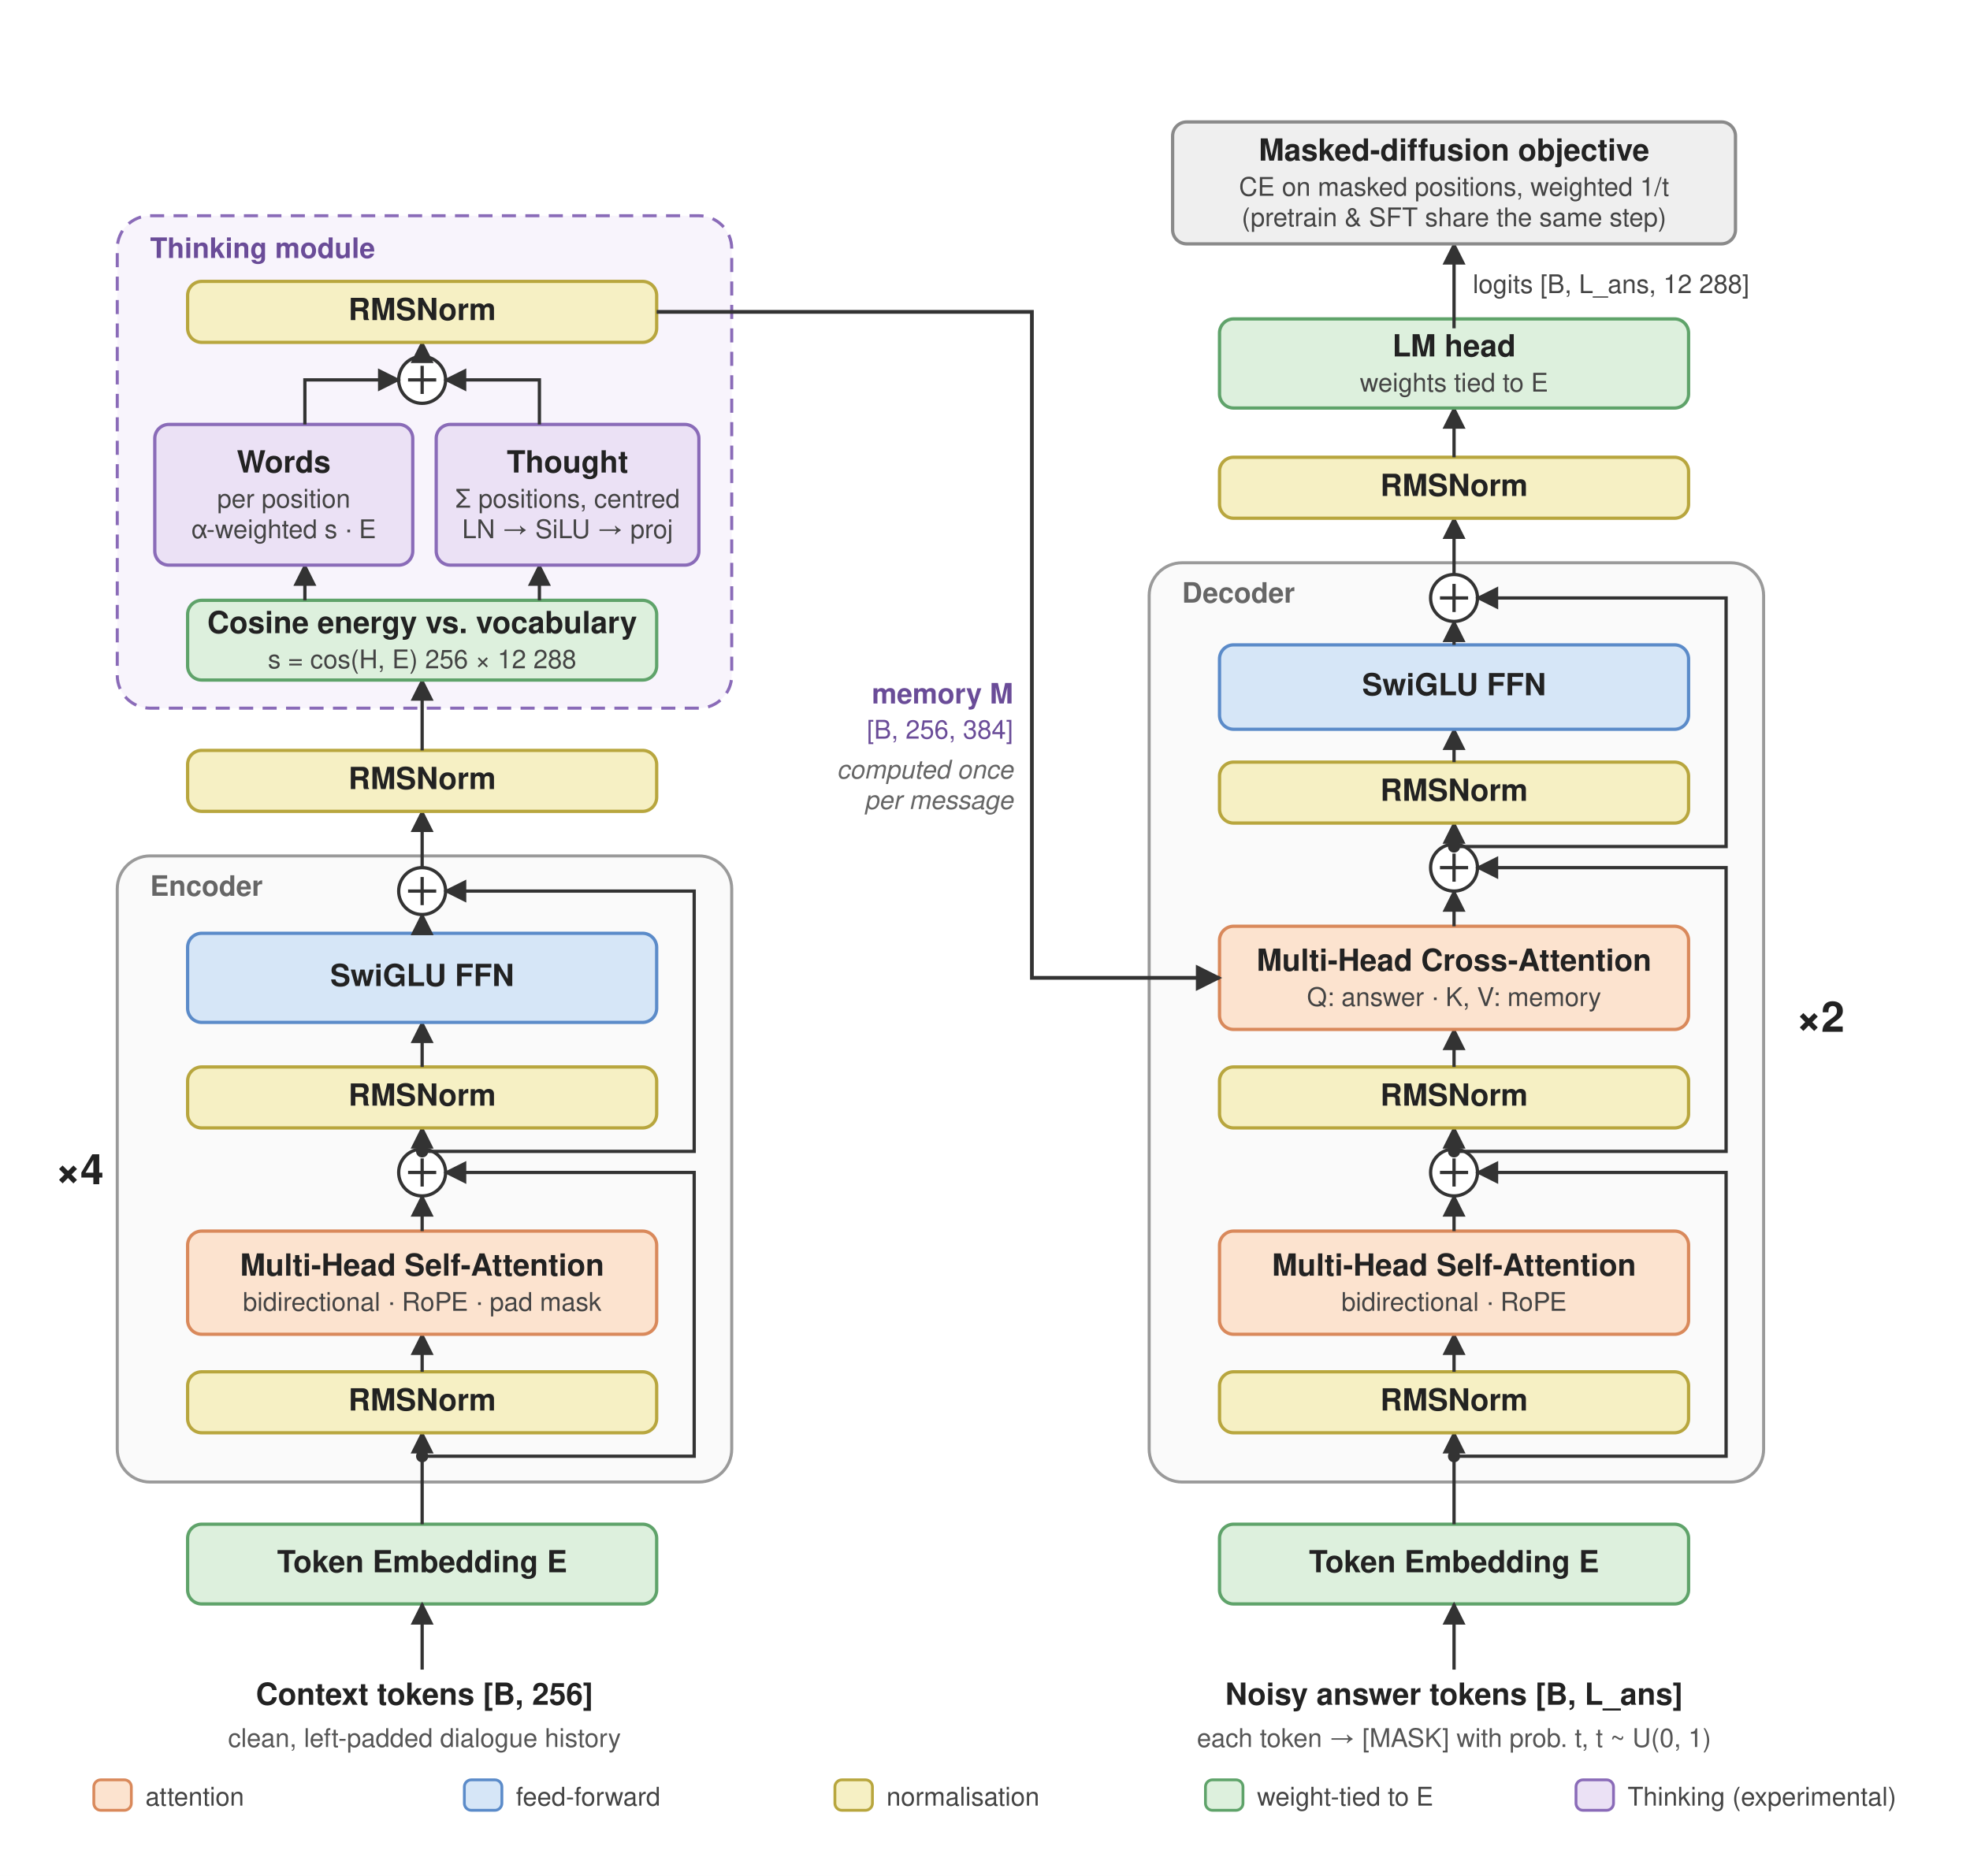
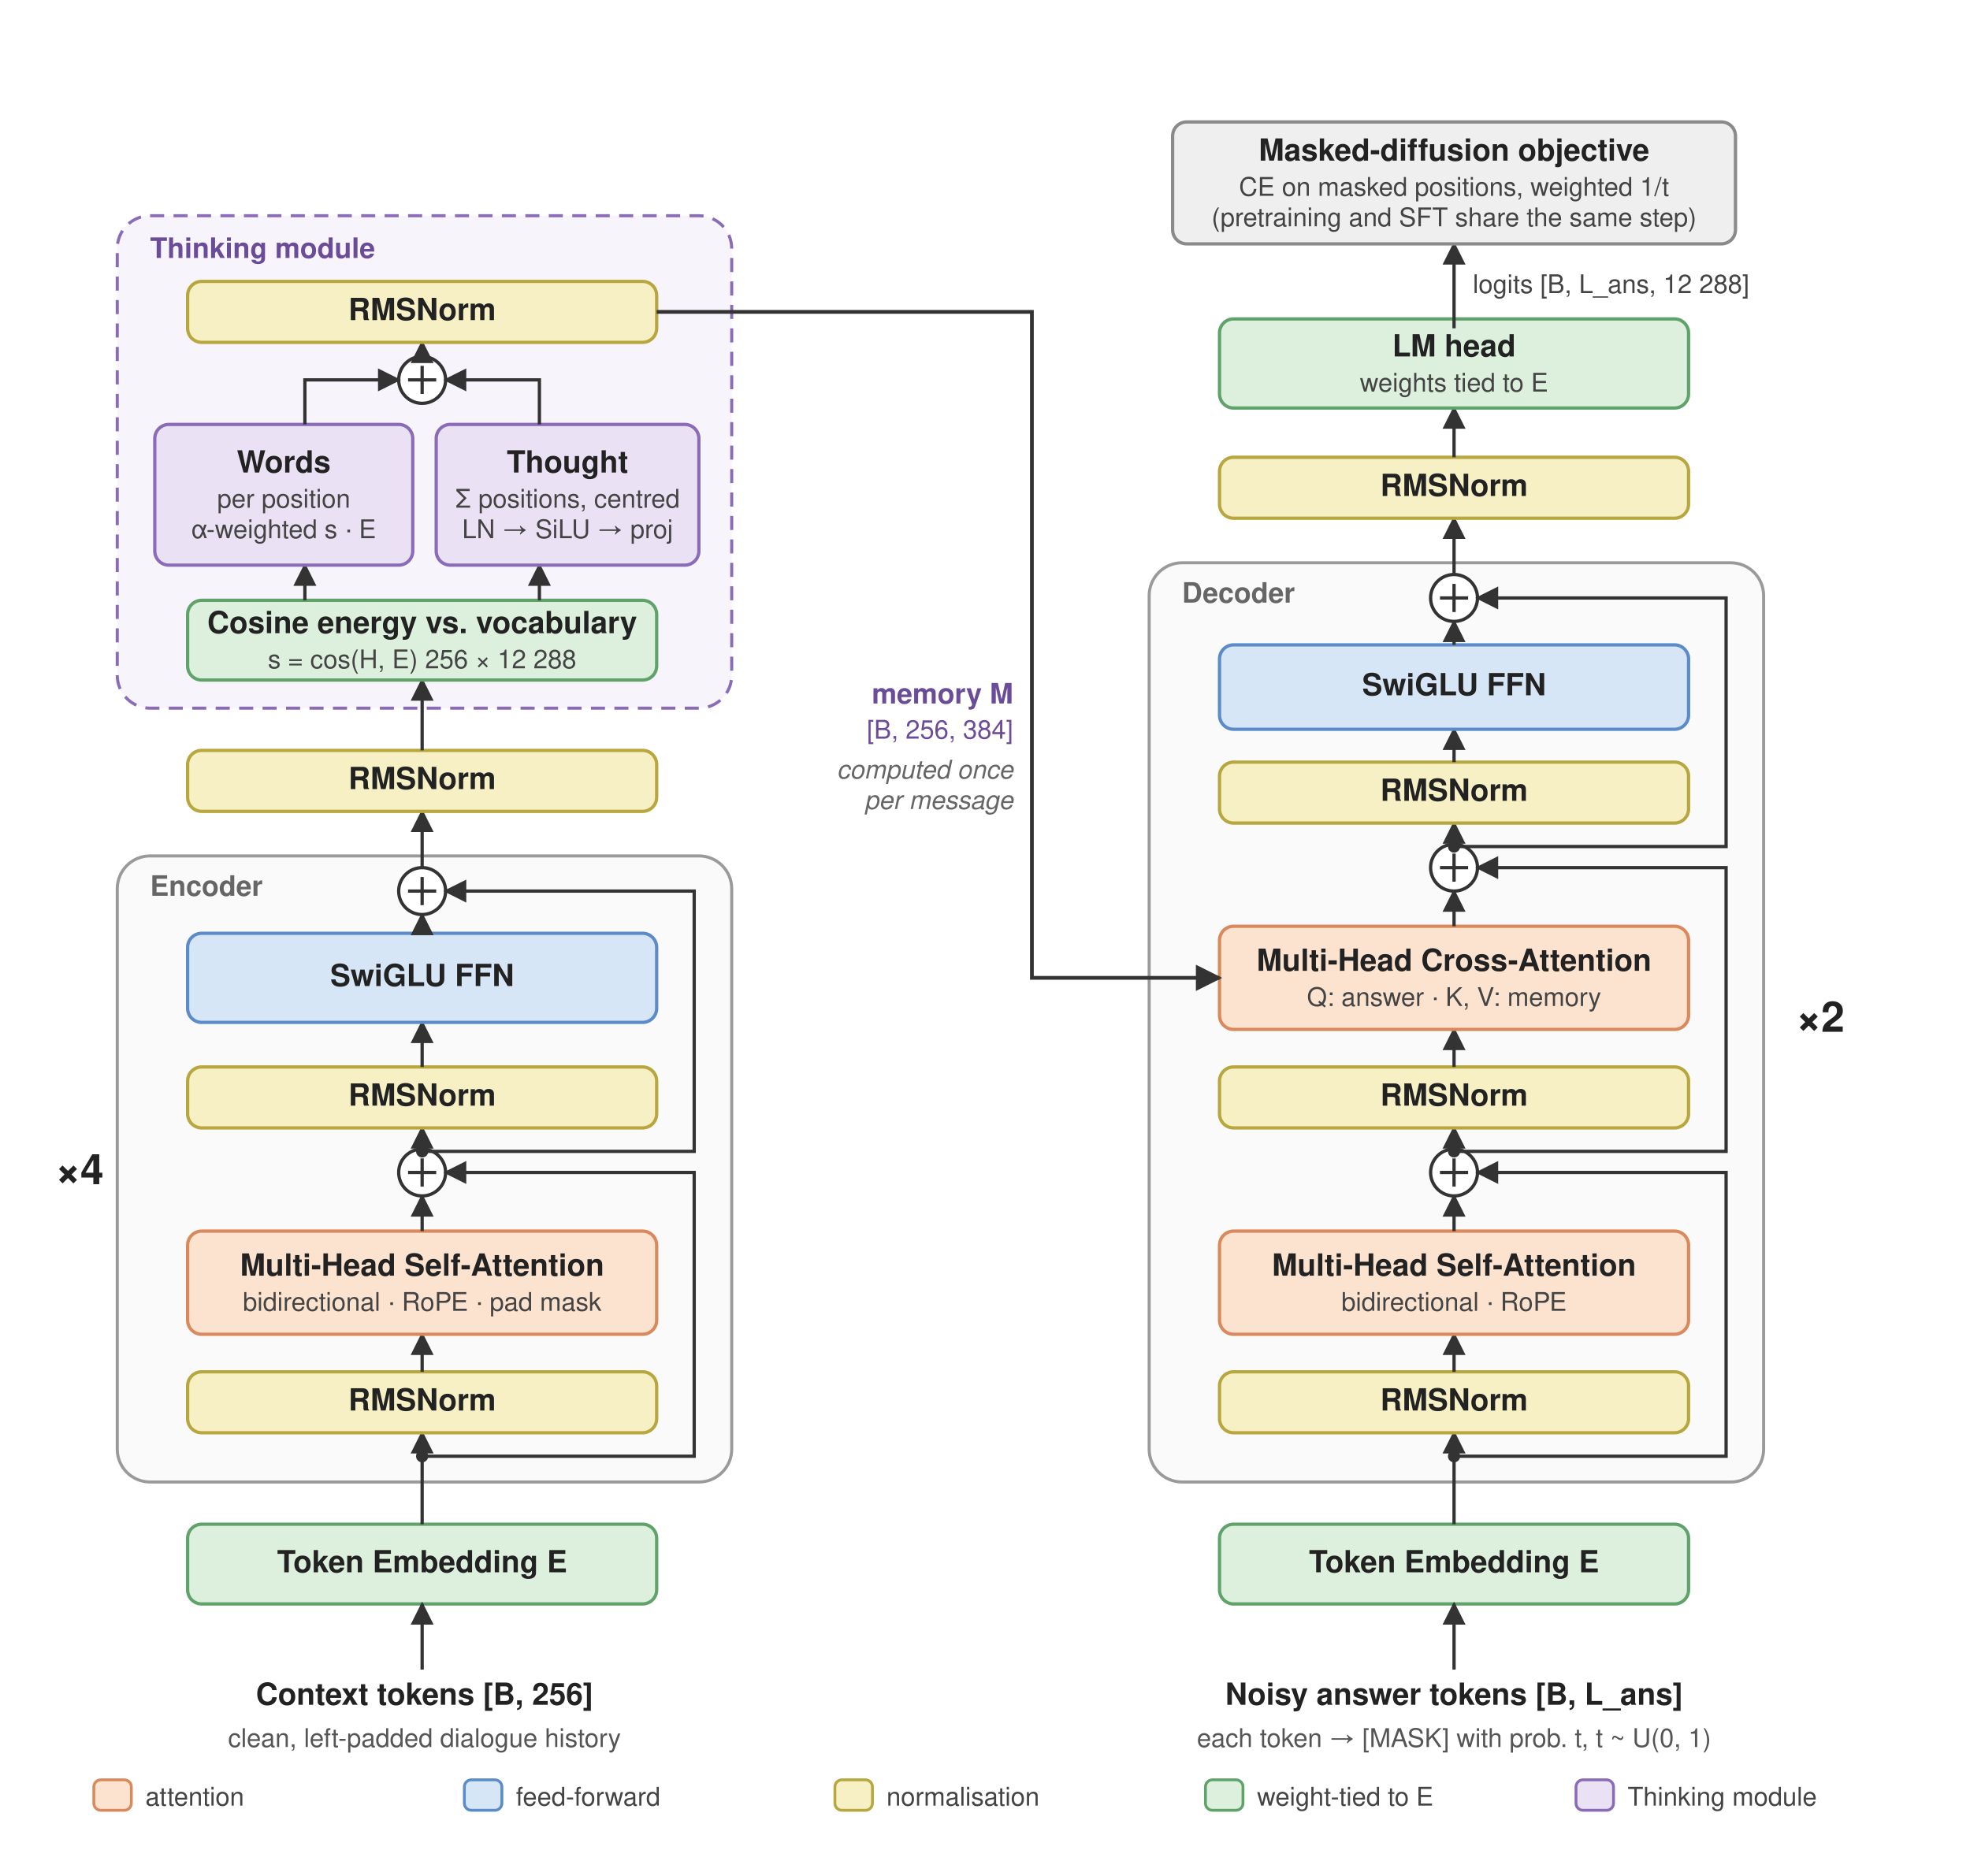
<svg xmlns="http://www.w3.org/2000/svg" width="840" height="800" viewBox="0 0 840 800">
  <defs>
    <marker id="ah" viewBox="0 0 10 10" refX="9" refY="5" markerWidth="7" markerHeight="7" orient="auto-start-reverse">
      <path d="M 0 0 L 10 5 L 0 10 z" fill="#333" />
    </marker>
  </defs>
  <rect width="840" height="800" fill="white" />
  <rect x="50" y="365" width="262" height="267" rx="14" fill="#FAFAFA" stroke="#9A9A9A" stroke-width="1.3" />
  <text x="34" y="505" font-family="Helvetica, Arial, 'DejaVu Sans', sans-serif" font-size="18" font-weight="bold" font-style="normal" text-anchor="middle" fill="#222">×4</text>
  <text x="181" y="727" font-family="Helvetica, Arial, 'DejaVu Sans', sans-serif" font-size="13" font-weight="bold" font-style="normal" text-anchor="middle" fill="#222">Context tokens   [B, 256]</text>
  <text x="181" y="745" font-family="Helvetica, Arial, 'DejaVu Sans', sans-serif" font-size="11" font-weight="normal" font-style="normal" text-anchor="middle" fill="#555">clean, left-padded dialogue history</text>
  <rect x="80" y="650" width="200" height="34" rx="6" fill="#DDF0DD" stroke="#5FA36A" stroke-width="1.4" />
  <text x="180.0" y="670.5" font-family="Helvetica, Arial, 'DejaVu Sans', sans-serif" font-size="13" font-weight="bold" font-style="normal" text-anchor="middle" fill="#222">Token Embedding  E</text>
  <path d="M 180 712 L 180 684" fill="none" stroke="#333" stroke-width="1.4" marker-end="url(#ah)" />
  <path d="M 180 650 L 180 611" fill="none" stroke="#333" stroke-width="1.4" marker-end="url(#ah)" />
  <circle cx="180" cy="621" r="2.6" fill="#333" />
  <rect x="80" y="585" width="200" height="26" rx="6" fill="#F6F0C4" stroke="#B8A63E" stroke-width="1.4" />
  <text x="180.0" y="601.5" font-family="Helvetica, Arial, 'DejaVu Sans', sans-serif" font-size="13" font-weight="bold" font-style="normal" text-anchor="middle" fill="#222">RMSNorm</text>
  <path d="M 180 585 L 180 569" fill="none" stroke="#333" stroke-width="1.4" marker-end="url(#ah)" />
  <rect x="80" y="525" width="200" height="44" rx="6" fill="#FCE3CF" stroke="#D9895B" stroke-width="1.4" />
  <text x="180.0" y="544.0" font-family="Helvetica, Arial, 'DejaVu Sans', sans-serif" font-size="13" font-weight="bold" font-style="normal" text-anchor="middle" fill="#222">Multi-Head Self-Attention</text>
  <text x="180.0" y="559.0" font-family="Helvetica, Arial, 'DejaVu Sans', sans-serif" font-size="11" font-weight="normal" font-style="normal" text-anchor="middle" fill="#444">bidirectional · RoPE · pad mask</text>
  <path d="M 180 525 L 180 510" fill="none" stroke="#333" stroke-width="1.4" marker-end="url(#ah)" />
  <circle cx="180" cy="500" r="10" fill="white" stroke="#333" stroke-width="1.4" />
  <line x1="174" y1="500" x2="186" y2="500" stroke="#333" stroke-width="1.4" />
  <line x1="180" y1="494" x2="180" y2="506" stroke="#333" stroke-width="1.4" />
  <path d="M 180 621 L 296 621 L 296 500 L 190 500" fill="none" stroke="#333" stroke-width="1.4" marker-end="url(#ah)" />
  <path d="M 180 490 L 180 481" fill="none" stroke="#333" stroke-width="1.4" marker-end="url(#ah)" />
  <circle cx="180" cy="491" r="2.6" fill="#333" />
  <rect x="80" y="455" width="200" height="26" rx="6" fill="#F6F0C4" stroke="#B8A63E" stroke-width="1.4" />
  <text x="180.0" y="471.5" font-family="Helvetica, Arial, 'DejaVu Sans', sans-serif" font-size="13" font-weight="bold" font-style="normal" text-anchor="middle" fill="#222">RMSNorm</text>
  <path d="M 180 455 L 180 436" fill="none" stroke="#333" stroke-width="1.4" marker-end="url(#ah)" />
  <rect x="80" y="398" width="200" height="38" rx="6" fill="#D6E6F7" stroke="#5B8BC9" stroke-width="1.4" />
  <text x="180.0" y="420.5" font-family="Helvetica, Arial, 'DejaVu Sans', sans-serif" font-size="13" font-weight="bold" font-style="normal" text-anchor="middle" fill="#222">SwiGLU FFN</text>
  <path d="M 180 398 L 180 390" fill="none" stroke="#333" stroke-width="1.4" marker-end="url(#ah)" />
  <circle cx="180" cy="380" r="10" fill="white" stroke="#333" stroke-width="1.4" />
  <line x1="174" y1="380" x2="186" y2="380" stroke="#333" stroke-width="1.4" />
  <line x1="180" y1="374" x2="180" y2="386" stroke="#333" stroke-width="1.4" />
  <path d="M 180 491 L 296 491 L 296 380 L 190 380" fill="none" stroke="#333" stroke-width="1.4" marker-end="url(#ah)" />
  <text x="180" y="360" font-family="Helvetica, Arial, 'DejaVu Sans', sans-serif" font-size="1" font-weight="normal" font-style="normal" text-anchor="middle" fill="#222" />
  <text x="64" y="382" font-family="Helvetica, Arial, 'DejaVu Sans', sans-serif" font-size="12" font-weight="bold" font-style="normal" text-anchor="start" fill="#666">Encoder</text>
  <path d="M 180 370 L 180 346" fill="none" stroke="#333" stroke-width="1.4" marker-end="url(#ah)" />
  <rect x="80" y="320" width="200" height="26" rx="6" fill="#F6F0C4" stroke="#B8A63E" stroke-width="1.4" />
  <text x="180.0" y="336.5" font-family="Helvetica, Arial, 'DejaVu Sans', sans-serif" font-size="13" font-weight="bold" font-style="normal" text-anchor="middle" fill="#222">RMSNorm</text>
  <rect x="50" y="92" width="262" height="210" rx="14" fill="#F8F4FC" stroke="#8A6BB8" stroke-width="1.3" stroke-dasharray="6 4" />
  <text x="64" y="110" font-family="Helvetica, Arial, 'DejaVu Sans', sans-serif" font-size="12" font-weight="bold" font-style="normal" text-anchor="start" fill="#6A4C98">Thinking module</text>
  <path d="M 180 320 L 180 290" fill="none" stroke="#333" stroke-width="1.4" marker-end="url(#ah)" />
  <rect x="80" y="256" width="200" height="34" rx="6" fill="#DDF0DD" stroke="#5FA36A" stroke-width="1.4" />
  <text x="180.0" y="270.0" font-family="Helvetica, Arial, 'DejaVu Sans', sans-serif" font-size="13" font-weight="bold" font-style="normal" text-anchor="middle" fill="#222">Cosine energy vs. vocabulary</text>
  <text x="180.0" y="285.0" font-family="Helvetica, Arial, 'DejaVu Sans', sans-serif" font-size="11" font-weight="normal" font-style="normal" text-anchor="middle" fill="#444">s = cos(H, E)   256 × 12 288</text>
  <path d="M 130 256 L 130 241" fill="none" stroke="#333" stroke-width="1.4" marker-end="url(#ah)" />
  <path d="M 230 256 L 230 241" fill="none" stroke="#333" stroke-width="1.4" marker-end="url(#ah)" />
  <rect x="66" y="181" width="110" height="60" rx="6" fill="#EBE1F5" stroke="#8A6BB8" stroke-width="1.4" />
  <text x="121.0" y="201.5" font-family="Helvetica, Arial, 'DejaVu Sans', sans-serif" font-size="13" font-weight="bold" font-style="normal" text-anchor="middle" fill="#222">Words</text>
  <text x="121.0" y="216.5" font-family="Helvetica, Arial, 'DejaVu Sans', sans-serif" font-size="11" font-weight="normal" font-style="normal" text-anchor="middle" fill="#444">per position</text>
  <text x="121.0" y="229.5" font-family="Helvetica, Arial, 'DejaVu Sans', sans-serif" font-size="11" font-weight="normal" font-style="normal" text-anchor="middle" fill="#444">α-weighted  s · E</text>
  <rect x="186" y="181" width="112" height="60" rx="6" fill="#EBE1F5" stroke="#8A6BB8" stroke-width="1.4" />
  <text x="242.0" y="201.5" font-family="Helvetica, Arial, 'DejaVu Sans', sans-serif" font-size="13" font-weight="bold" font-style="normal" text-anchor="middle" fill="#222">Thought</text>
  <text x="242.0" y="216.5" font-family="Helvetica, Arial, 'DejaVu Sans', sans-serif" font-size="11" font-weight="normal" font-style="normal" text-anchor="middle" fill="#444">Σ positions, centred</text>
  <text x="242.0" y="229.5" font-family="Helvetica, Arial, 'DejaVu Sans', sans-serif" font-size="11" font-weight="normal" font-style="normal" text-anchor="middle" fill="#444">LN → SiLU → proj</text>
  <circle cx="180" cy="162" r="10" fill="white" stroke="#333" stroke-width="1.4" />
  <line x1="174" y1="162" x2="186" y2="162" stroke="#333" stroke-width="1.4" />
  <line x1="180" y1="156" x2="180" y2="168" stroke="#333" stroke-width="1.4" />
  <path d="M 130 181 L 130 162 L 170 162" fill="none" stroke="#333" stroke-width="1.4" marker-end="url(#ah)" />
  <path d="M 230 181 L 230 162 L 190 162" fill="none" stroke="#333" stroke-width="1.4" marker-end="url(#ah)" />
  <path d="M 180 152 L 180 146" fill="none" stroke="#333" stroke-width="1.4" marker-end="url(#ah)" />
  <rect x="80" y="120" width="200" height="26" rx="6" fill="#F6F0C4" stroke="#B8A63E" stroke-width="1.4" />
  <text x="180.0" y="136.5" font-family="Helvetica, Arial, 'DejaVu Sans', sans-serif" font-size="13" font-weight="bold" font-style="normal" text-anchor="middle" fill="#222">RMSNorm</text>
  <text x="432" y="300" font-family="Helvetica, Arial, 'DejaVu Sans', sans-serif" font-size="12" font-weight="bold" font-style="normal" text-anchor="end" fill="#6A4C98">memory  M</text>
  <text x="432" y="315" font-family="Helvetica, Arial, 'DejaVu Sans', sans-serif" font-size="11" font-weight="normal" font-style="normal" text-anchor="end" fill="#6A4C98">[B, 256, 384]</text>
  <text x="432" y="332" font-family="Helvetica, Arial, 'DejaVu Sans', sans-serif" font-size="11" font-weight="normal" font-style="italic" text-anchor="end" fill="#666">computed once</text>
  <text x="432" y="345" font-family="Helvetica, Arial, 'DejaVu Sans', sans-serif" font-size="11" font-weight="normal" font-style="italic" text-anchor="end" fill="#666">per message</text>
  <rect x="490" y="240" width="262" height="392" rx="14" fill="#FAFAFA" stroke="#9A9A9A" stroke-width="1.3" />
  <text x="766" y="440" font-family="Helvetica, Arial, 'DejaVu Sans', sans-serif" font-size="18" font-weight="bold" font-style="normal" text-anchor="start" fill="#222">×2</text>
  <text x="504" y="257" font-family="Helvetica, Arial, 'DejaVu Sans', sans-serif" font-size="12" font-weight="bold" font-style="normal" text-anchor="start" fill="#666">Decoder</text>
  <text x="620" y="727" font-family="Helvetica, Arial, 'DejaVu Sans', sans-serif" font-size="13" font-weight="bold" font-style="normal" text-anchor="middle" fill="#222">Noisy answer tokens   [B, L_ans]</text>
  <text x="620" y="745" font-family="Helvetica, Arial, 'DejaVu Sans', sans-serif" font-size="11" font-weight="normal" font-style="normal" text-anchor="middle" fill="#555">each token → [MASK] with prob. t,  t ~ U(0, 1)</text>
  <rect x="520" y="650" width="200" height="34" rx="6" fill="#DDF0DD" stroke="#5FA36A" stroke-width="1.4" />
  <text x="620.0" y="670.5" font-family="Helvetica, Arial, 'DejaVu Sans', sans-serif" font-size="13" font-weight="bold" font-style="normal" text-anchor="middle" fill="#222">Token Embedding  E</text>
  <path d="M 620 712 L 620 684" fill="none" stroke="#333" stroke-width="1.4" marker-end="url(#ah)" />
  <path d="M 620 650 L 620 611" fill="none" stroke="#333" stroke-width="1.4" marker-end="url(#ah)" />
  <circle cx="620" cy="621" r="2.6" fill="#333" />
  <rect x="520" y="585" width="200" height="26" rx="6" fill="#F6F0C4" stroke="#B8A63E" stroke-width="1.4" />
  <text x="620.0" y="601.5" font-family="Helvetica, Arial, 'DejaVu Sans', sans-serif" font-size="13" font-weight="bold" font-style="normal" text-anchor="middle" fill="#222">RMSNorm</text>
  <path d="M 620 585 L 620 569" fill="none" stroke="#333" stroke-width="1.4" marker-end="url(#ah)" />
  <rect x="520" y="525" width="200" height="44" rx="6" fill="#FCE3CF" stroke="#D9895B" stroke-width="1.4" />
  <text x="620.0" y="544.0" font-family="Helvetica, Arial, 'DejaVu Sans', sans-serif" font-size="13" font-weight="bold" font-style="normal" text-anchor="middle" fill="#222">Multi-Head Self-Attention</text>
  <text x="620.0" y="559.0" font-family="Helvetica, Arial, 'DejaVu Sans', sans-serif" font-size="11" font-weight="normal" font-style="normal" text-anchor="middle" fill="#444">bidirectional · RoPE</text>
  <path d="M 620 525 L 620 510" fill="none" stroke="#333" stroke-width="1.4" marker-end="url(#ah)" />
  <circle cx="620" cy="500" r="10" fill="white" stroke="#333" stroke-width="1.4" />
  <line x1="614" y1="500" x2="626" y2="500" stroke="#333" stroke-width="1.4" />
  <line x1="620" y1="494" x2="620" y2="506" stroke="#333" stroke-width="1.4" />
  <path d="M 620 621 L 736 621 L 736 500 L 630 500" fill="none" stroke="#333" stroke-width="1.4" marker-end="url(#ah)" />
  <path d="M 620 490 L 620 481" fill="none" stroke="#333" stroke-width="1.4" marker-end="url(#ah)" />
  <circle cx="620" cy="491" r="2.6" fill="#333" />
  <rect x="520" y="455" width="200" height="26" rx="6" fill="#F6F0C4" stroke="#B8A63E" stroke-width="1.4" />
  <text x="620.0" y="471.5" font-family="Helvetica, Arial, 'DejaVu Sans', sans-serif" font-size="13" font-weight="bold" font-style="normal" text-anchor="middle" fill="#222">RMSNorm</text>
  <path d="M 620 455 L 620 439" fill="none" stroke="#333" stroke-width="1.4" marker-end="url(#ah)" />
  <rect x="520" y="395" width="200" height="44" rx="6" fill="#FCE3CF" stroke="#D9895B" stroke-width="1.4" />
  <text x="620.0" y="414.0" font-family="Helvetica, Arial, 'DejaVu Sans', sans-serif" font-size="13" font-weight="bold" font-style="normal" text-anchor="middle" fill="#222">Multi-Head Cross-Attention</text>
  <text x="620.0" y="429.0" font-family="Helvetica, Arial, 'DejaVu Sans', sans-serif" font-size="11" font-weight="normal" font-style="normal" text-anchor="middle" fill="#444">Q: answer · K, V: memory</text>
  <path d="M 620 395 L 620 380" fill="none" stroke="#333" stroke-width="1.4" marker-end="url(#ah)" />
  <circle cx="620" cy="370" r="10" fill="white" stroke="#333" stroke-width="1.4" />
  <line x1="614" y1="370" x2="626" y2="370" stroke="#333" stroke-width="1.4" />
  <line x1="620" y1="364" x2="620" y2="376" stroke="#333" stroke-width="1.4" />
  <path d="M 620 491 L 736 491 L 736 370 L 630 370" fill="none" stroke="#333" stroke-width="1.4" marker-end="url(#ah)" />
  <path d="M 620 360 L 620 351" fill="none" stroke="#333" stroke-width="1.4" marker-end="url(#ah)" />
  <circle cx="620" cy="361" r="2.6" fill="#333" />
  <rect x="520" y="325" width="200" height="26" rx="6" fill="#F6F0C4" stroke="#B8A63E" stroke-width="1.4" />
  <text x="620.0" y="341.5" font-family="Helvetica, Arial, 'DejaVu Sans', sans-serif" font-size="13" font-weight="bold" font-style="normal" text-anchor="middle" fill="#222">RMSNorm</text>
  <path d="M 620 325 L 620 311" fill="none" stroke="#333" stroke-width="1.4" marker-end="url(#ah)" />
  <rect x="520" y="275" width="200" height="36" rx="6" fill="#D6E6F7" stroke="#5B8BC9" stroke-width="1.4" />
  <text x="620.0" y="296.5" font-family="Helvetica, Arial, 'DejaVu Sans', sans-serif" font-size="13" font-weight="bold" font-style="normal" text-anchor="middle" fill="#222">SwiGLU FFN</text>
  <path d="M 620 275 L 620 265" fill="none" stroke="#333" stroke-width="1.4" marker-end="url(#ah)" />
  <circle cx="620" cy="255" r="10" fill="white" stroke="#333" stroke-width="1.4" />
  <line x1="614" y1="255" x2="626" y2="255" stroke="#333" stroke-width="1.4" />
  <line x1="620" y1="249" x2="620" y2="261" stroke="#333" stroke-width="1.4" />
  <path d="M 620 361 L 736 361 L 736 255 L 630 255" fill="none" stroke="#333" stroke-width="1.4" marker-end="url(#ah)" />
  <path d="M 620 245 L 620 221" fill="none" stroke="#333" stroke-width="1.4" marker-end="url(#ah)" />
  <rect x="520" y="195" width="200" height="26" rx="6" fill="#F6F0C4" stroke="#B8A63E" stroke-width="1.4" />
  <text x="620.0" y="211.5" font-family="Helvetica, Arial, 'DejaVu Sans', sans-serif" font-size="13" font-weight="bold" font-style="normal" text-anchor="middle" fill="#222">RMSNorm</text>
  <path d="M 620 195 L 620 174" fill="none" stroke="#333" stroke-width="1.4" marker-end="url(#ah)" />
  <rect x="520" y="136" width="200" height="38" rx="6" fill="#DDF0DD" stroke="#5FA36A" stroke-width="1.4" />
  <text x="620.0" y="152.0" font-family="Helvetica, Arial, 'DejaVu Sans', sans-serif" font-size="13" font-weight="bold" font-style="normal" text-anchor="middle" fill="#222">LM head</text>
  <text x="620.0" y="167.0" font-family="Helvetica, Arial, 'DejaVu Sans', sans-serif" font-size="11" font-weight="normal" font-style="normal" text-anchor="middle" fill="#444">weights tied to E</text>
  <path d="M 620 140 L 620 104" fill="none" stroke="#333" stroke-width="1.4" marker-end="url(#ah)" />
  <text x="628" y="125" font-family="Helvetica, Arial, 'DejaVu Sans', sans-serif" font-size="11" font-weight="normal" font-style="normal" text-anchor="start" fill="#444">logits  [B, L_ans, 12 288]</text>
  <rect x="500" y="52" width="240" height="52" rx="6" fill="#EFEFEF" stroke="#8A8A8A" stroke-width="1.4" />
  <text x="620.0" y="68.5" font-family="Helvetica, Arial, 'DejaVu Sans', sans-serif" font-size="13" font-weight="bold" font-style="normal" text-anchor="middle" fill="#222">Masked-diffusion objective</text>
  <text x="620.0" y="83.5" font-family="Helvetica, Arial, 'DejaVu Sans', sans-serif" font-size="11" font-weight="normal" font-style="normal" text-anchor="middle" fill="#444">CE on masked positions, weighted 1/t</text>
-   <text x="620.0" y="96.5" font-family="Helvetica, Arial, 'DejaVu Sans', sans-serif" font-size="11" font-weight="normal" font-style="normal" text-anchor="middle" fill="#444">(pretrain &amp; SFT share the same step)</text>
+   <text x="620.0" y="96.5" font-family="Helvetica, Arial, 'DejaVu Sans', sans-serif" font-size="11" font-weight="normal" font-style="normal" text-anchor="middle" fill="#444">(pretraining and SFT share the same step)</text>
  <path d="M 280 133 L 440 133 L 440 417 L 520 417" fill="none" stroke="#333" stroke-width="1.6" marker-end="url(#ah)" />
  <rect x="40" y="759" width="16" height="13" rx="3" fill="#FCE3CF" stroke="#D9895B" stroke-width="1.2" />
  <text x="62" y="770" font-family="Helvetica, Arial, 'DejaVu Sans', sans-serif" font-size="11" font-weight="normal" font-style="normal" text-anchor="start" fill="#444">attention</text>
  <rect x="198" y="759" width="16" height="13" rx="3" fill="#D6E6F7" stroke="#5B8BC9" stroke-width="1.2" />
  <text x="220" y="770" font-family="Helvetica, Arial, 'DejaVu Sans', sans-serif" font-size="11" font-weight="normal" font-style="normal" text-anchor="start" fill="#444">feed-forward</text>
  <rect x="356" y="759" width="16" height="13" rx="3" fill="#F6F0C4" stroke="#B8A63E" stroke-width="1.2" />
  <text x="378" y="770" font-family="Helvetica, Arial, 'DejaVu Sans', sans-serif" font-size="11" font-weight="normal" font-style="normal" text-anchor="start" fill="#444">normalisation</text>
  <rect x="514" y="759" width="16" height="13" rx="3" fill="#DDF0DD" stroke="#5FA36A" stroke-width="1.2" />
  <text x="536" y="770" font-family="Helvetica, Arial, 'DejaVu Sans', sans-serif" font-size="11" font-weight="normal" font-style="normal" text-anchor="start" fill="#444">weight-tied to E</text>
  <rect x="672" y="759" width="16" height="13" rx="3" fill="#EBE1F5" stroke="#8A6BB8" stroke-width="1.2" />
-   <text x="694" y="770" font-family="Helvetica, Arial, 'DejaVu Sans', sans-serif" font-size="11" font-weight="normal" font-style="normal" text-anchor="start" fill="#444">Thinking (experimental)</text>
+   <text x="694" y="770" font-family="Helvetica, Arial, 'DejaVu Sans', sans-serif" font-size="11" font-weight="normal" font-style="normal" text-anchor="start" fill="#444">Thinking module</text>
  <text x="420.0" y="22" font-family="Helvetica, Arial, 'DejaVu Sans', sans-serif" font-size="1" font-weight="normal" font-style="normal" text-anchor="middle" fill="#222" />
</svg>
